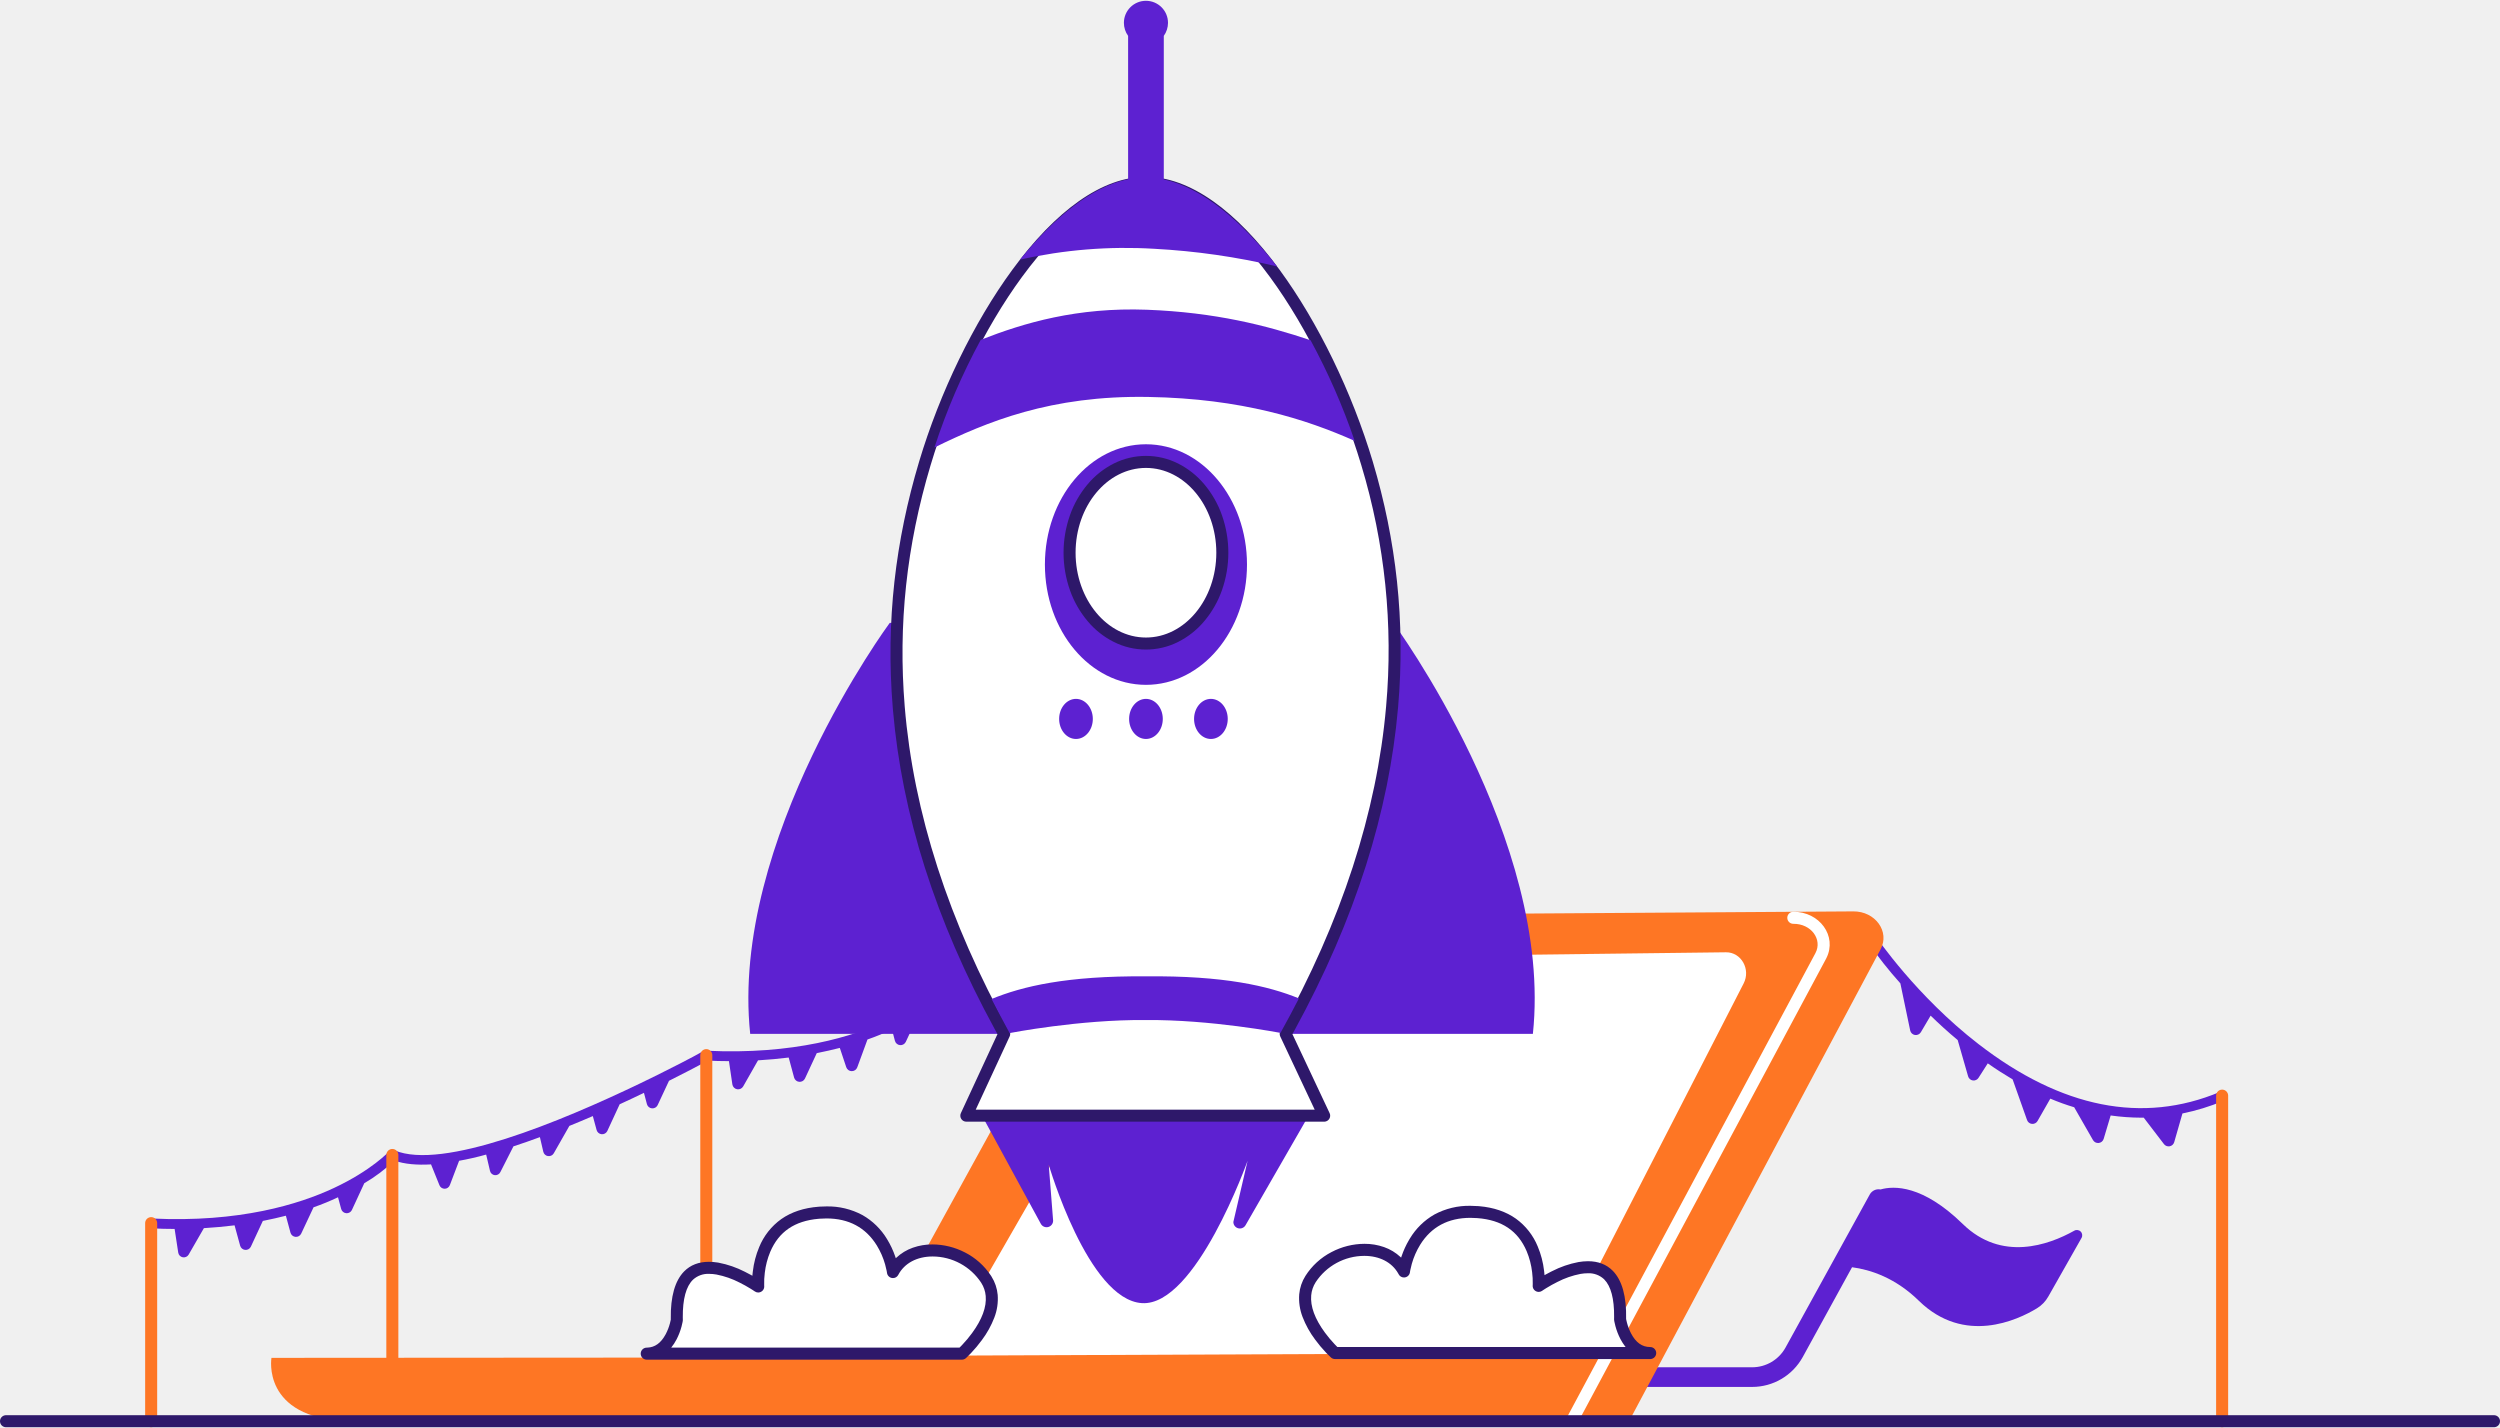
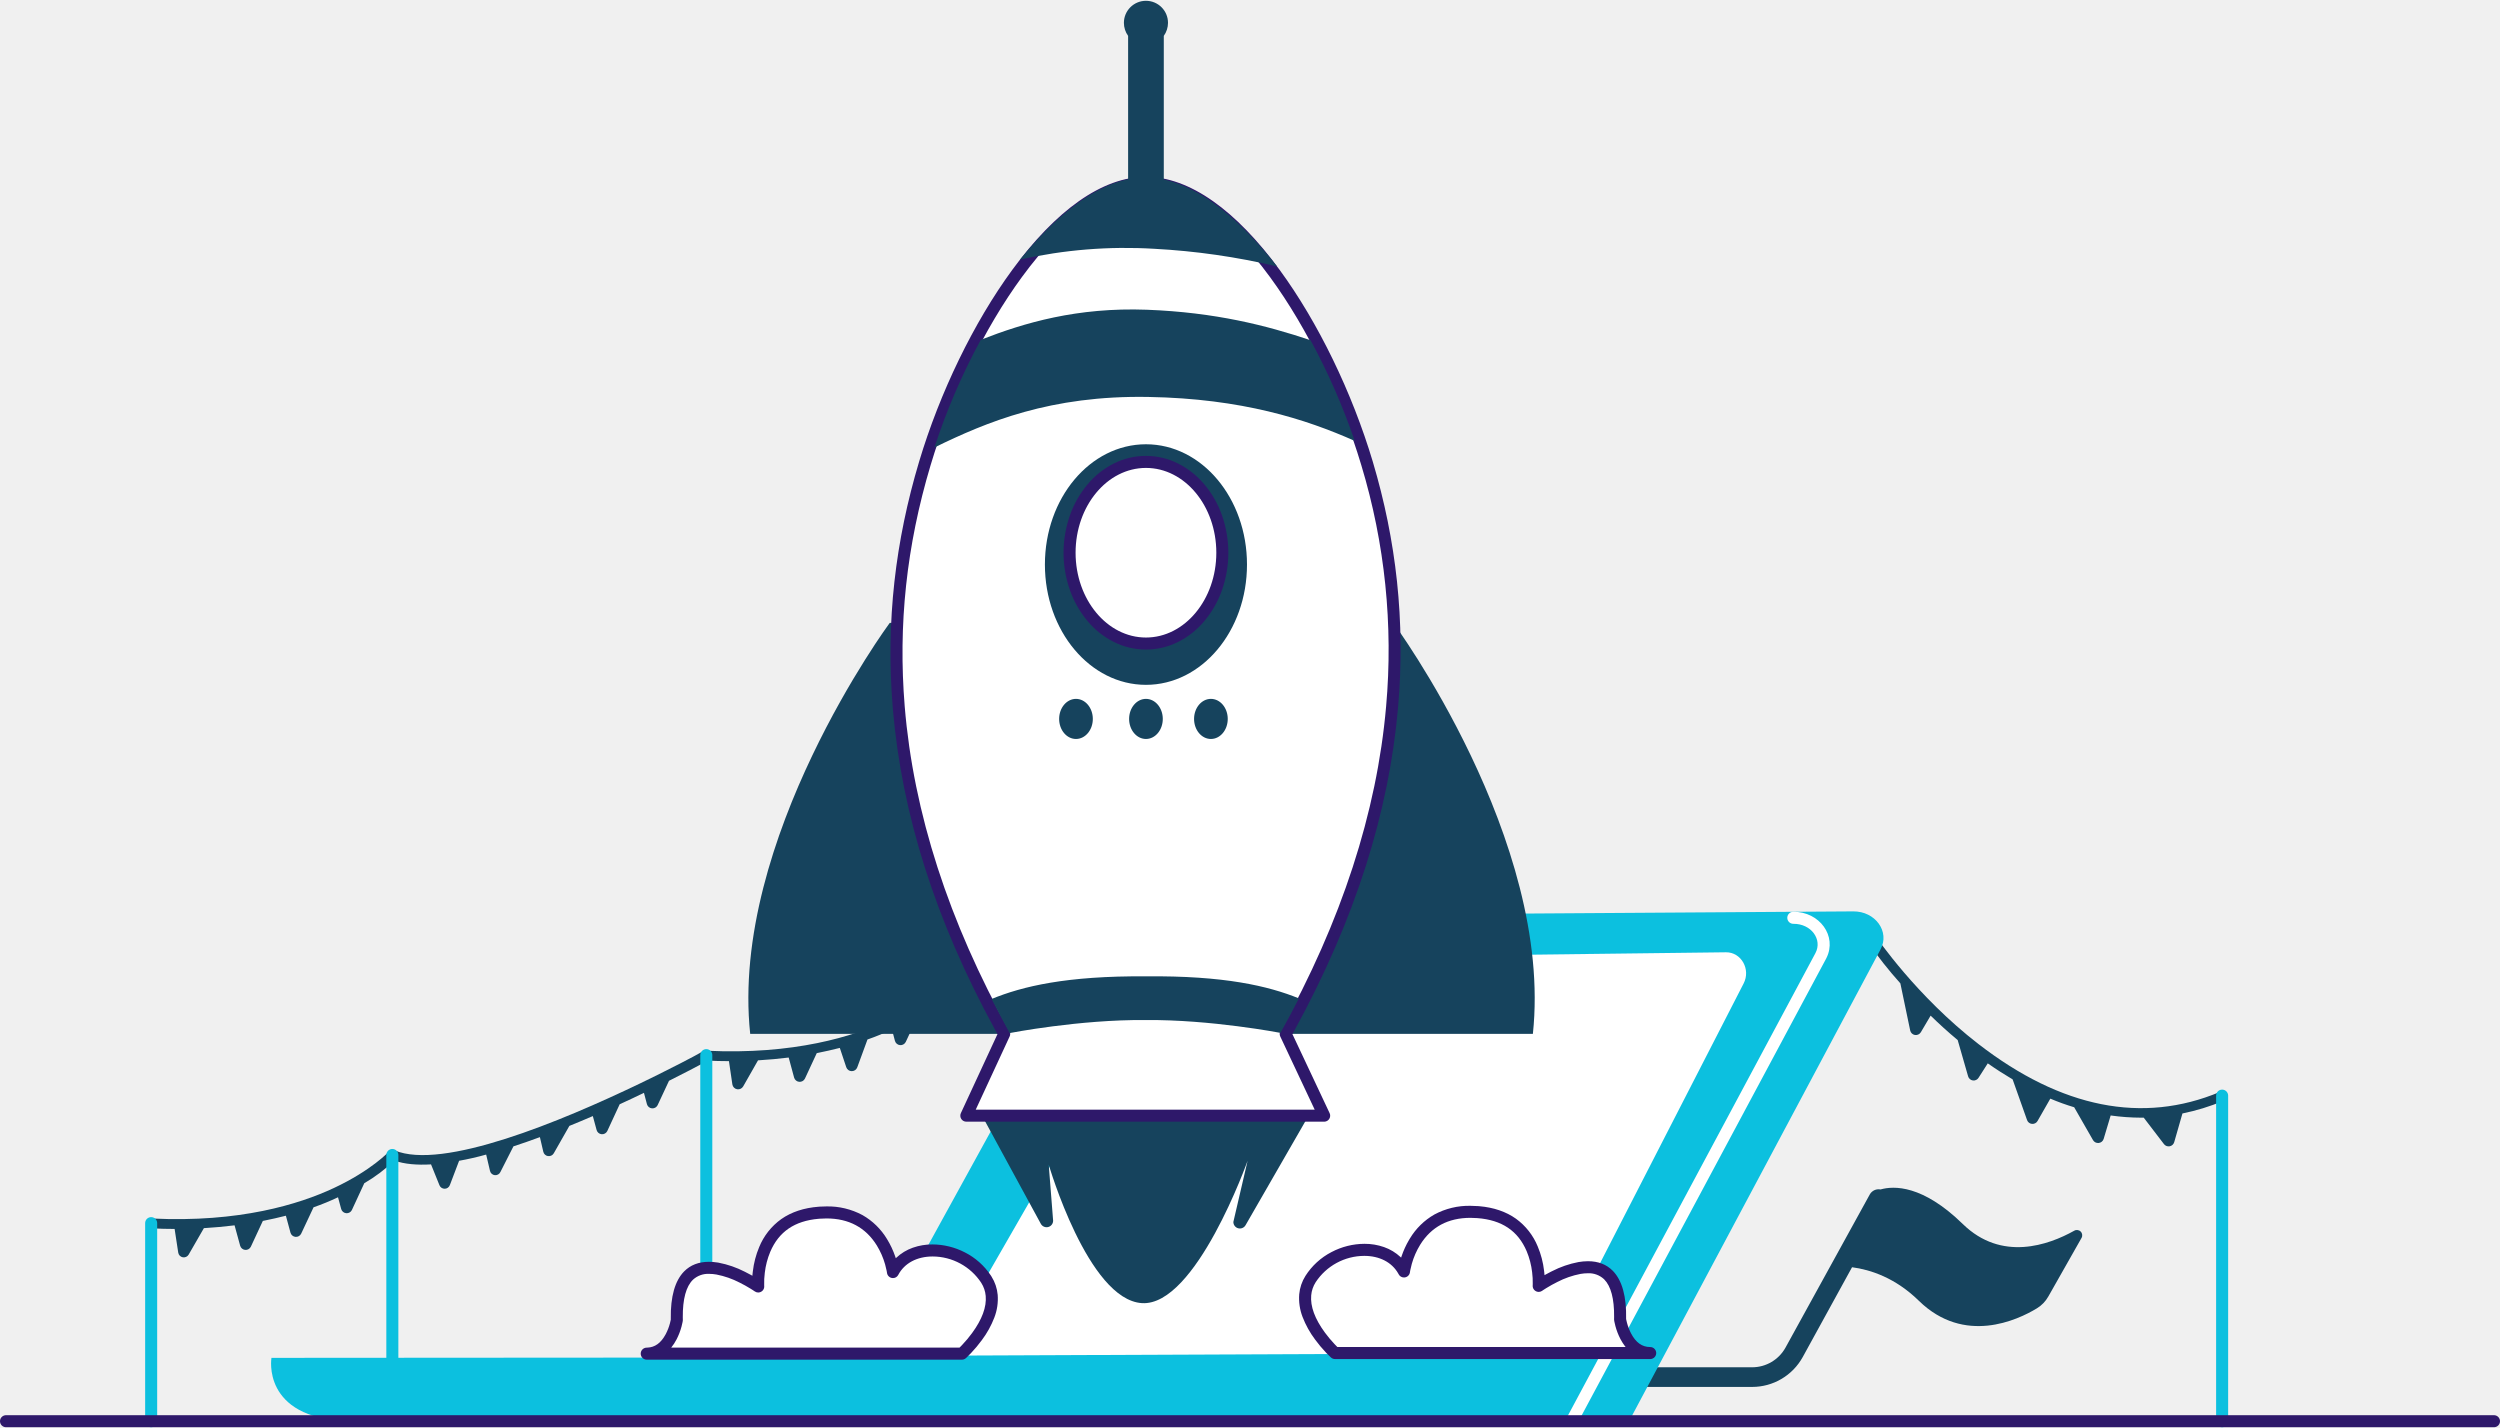
<svg xmlns="http://www.w3.org/2000/svg" viewBox="0 0 1247 711.9">
  <g id="product_launch_solid_II" data-name="product launch/solid_II" transform="translate(2.5)">
    <g id="product_launch_solid_II-2" data-name="product launch/solid_II" transform="translate(-3)">
      <g id="product_launch_solid_II-3" data-name="product launch_solid_II">
-         <path id="flag" d="M302.6,21.456c-12.7,7.1-36.2,15.6-55.6-3.4-20-19.5-34.3-19.1-41-17.2a5.036,5.036,0,0,0-5.3,2.4l-42.1,76.5a19.015,19.015,0,0,1-16.6,9.8H4.9a4.9,4.9,0,1,0,0,9.8H142a28.78,28.78,0,0,0,25.2-14.9l24.6-44.8c9.2,1.2,21.7,5.3,33.4,16.8,22.6,22,49.1,9.6,58.8,3.7a16.13,16.13,0,0,0,5.7-5.9l16.5-29.1A2.652,2.652,0,0,0,302.6,21.456Z" transform="translate(732.5 592.444)" fill="#5d21d1" />
+         <path id="flag" d="M302.6,21.456c-12.7,7.1-36.2,15.6-55.6-3.4-20-19.5-34.3-19.1-41-17.2a5.036,5.036,0,0,0-5.3,2.4l-42.1,76.5a19.015,19.015,0,0,1-16.6,9.8H4.9a4.9,4.9,0,1,0,0,9.8H142a28.78,28.78,0,0,0,25.2-14.9l24.6-44.8c9.2,1.2,21.7,5.3,33.4,16.8,22.6,22,49.1,9.6,58.8,3.7a16.13,16.13,0,0,0,5.7-5.9l16.5-29.1A2.652,2.652,0,0,0,302.6,21.456Z" transform="translate(732.5 592.444)" fill="#16435D" />
        <g id="flags" transform="translate(73 466)">
-           <path id="Path" d="M280.843,1.417a2.43,2.43,0,0,0-3.4-1.1c-.4.2-4.6,2.8-22.9,11.9l-8.4,4.1c-39.9,19.2-98.8,43.6-122.7,33.5a2.443,2.443,0,0,0-2.8.6c-.1.1-8.7,9.4-27.5,18.2-17.3,8.1-47.1,17.3-90.6,15.2a2.362,2.362,0,0,0-2.5,2.8,2.559,2.559,0,0,0,2.4,2.1c3.9.2,7.6.3,11.3.3l1.8,11.8a2.81,2.81,0,0,0,5.2,1l7.6-13.2c5.3-.3,10.4-.8,15.3-1.4l2.8,10.2a2.864,2.864,0,0,0,5.3.5l6-12.9c4.1-.8,7.9-1.7,11.5-2.6l2.3,8.5a2.864,2.864,0,0,0,5.3.5l6.2-13.2a122.609,122.609,0,0,0,12.2-5l1.6,5.9a2.864,2.864,0,0,0,5.3.5l6.2-13.4a80.144,80.144,0,0,0,15-11.3c5.1,1.8,11.3,2.3,18.3,1.9l4.2,10.4a2.778,2.778,0,0,0,5.2-.1l4.6-12.1c4.4-.8,8.9-1.8,13.5-3.1l1.9,8.1a2.76,2.76,0,0,0,5.2.6l6.5-12.8c4.4-1.4,8.8-3,13.2-4.6l1.7,7.3a2.833,2.833,0,0,0,5.2.8l7.8-13.7c3.9-1.6,7.8-3.2,11.7-4.9l1.9,7a2.864,2.864,0,0,0,5.3.5l6.2-13.4c4.2-1.9,8.2-3.8,12.1-5.7l1.5,5.7a2.864,2.864,0,0,0,5.3.5l5.7-12.2c15.5-7.8,18.4-9.6,19.9-10.4A3.181,3.181,0,0,0,280.843,1.417Z" transform="translate(0.857 57.983)" fill="#5d21d1" />
-           <path id="Path-2" data-name="Path" d="M123.443.2a2.443,2.443,0,0,0-2.8.6c-.1.1-8.7,9.4-27.5,18.2-17.3,8.1-47.1,17.3-90.6,15.2A2.362,2.362,0,0,0,.043,37a2.559,2.559,0,0,0,2.4,2.1c3.9.2,7.6.3,11.3.3l1.7,11.6a2.909,2.909,0,0,0,5.4,1l7.4-13c5.3-.3,10.4-.8,15.3-1.4l2.7,10a2.9,2.9,0,0,0,5.4.5l5.9-12.7c4.1-.8,7.9-1.7,11.5-2.6l3.2,9.6a2.915,2.915,0,0,0,5.5.1l5.1-13.9a122.609,122.609,0,0,0,12.2-5l1.5,5.7a2.9,2.9,0,0,0,5.4.5l6.1-13.1a80.144,80.144,0,0,0,15-11.3" transform="translate(277.357 23.9)" fill="#5d21d1" />
-           <path id="Path-3" data-name="Path" d="M179.077,79.877a2.39,2.39,0,0,0-3.2-1.4c-38.5,16.1-79,8-120.3-23.9-31.1-24-50.9-53.3-51.1-53.5a2.544,2.544,0,0,0-3.4-.7,2.544,2.544,0,0,0-.7,3.4,210.417,210.417,0,0,0,16.2,20.5l4.9,23.5a2.892,2.892,0,0,0,5.3.9l4.9-8.3c4.2,4.1,8.7,8.2,13.5,12.2l5.2,18.1a2.873,2.873,0,0,0,5.2.7l4.6-7.2c4.1,2.9,8.2,5.5,12.4,8l7.2,20.3a2.887,2.887,0,0,0,5.2.5l6.4-11.2a113.564,113.564,0,0,0,11.9,4.3l9.4,16.4a2.917,2.917,0,0,0,5.3-.6l3.5-11.7a112.468,112.468,0,0,0,15.3,1.1h1.2l10.1,13.2a2.913,2.913,0,0,0,5.1-1l4.1-14.3a109.057,109.057,0,0,0,20.2-6.2A2.469,2.469,0,0,0,179.077,79.877Z" transform="translate(858.823 0.223)" fill="#5d21d1" />
-           <path id="Path-4" data-name="Path" d="M3,0A3,3,0,0,1,5.995,2.824L6,3v98.8a3,3,0,0,1-5.995.176L0,101.8V3A3,3,0,0,1,3,0Z" transform="translate(-0.1 141.1)" fill="#fe7624" />
-           <path id="Path-5" data-name="Path" d="M3,0A3,3,0,0,1,5.995,2.824L6,3V134.2a3,3,0,0,1-5.995.176L0,134.2V3A3,3,0,0,1,3,0Z" transform="translate(120.2 107.1)" fill="#fe7624" />
-           <path id="Path-6" data-name="Path" d="M3,0A3,3,0,0,1,5.995,2.824L6,3V183.8a3,3,0,0,1-5.995.176L0,183.8V3A3,3,0,0,1,3,0Z" transform="translate(276.8 57.3)" fill="#fe7624" />
-           <path id="Path-7" data-name="Path" d="M3,0A3,3,0,0,1,5.995,2.824L6,3V165.4a3,3,0,0,1-5.995.176L0,165.4V3A3,3,0,0,1,3,0Z" transform="translate(1032.9 77.5)" fill="#fe7624" />
+           <path id="Path" d="M280.843,1.417a2.43,2.43,0,0,0-3.4-1.1c-.4.2-4.6,2.8-22.9,11.9l-8.4,4.1c-39.9,19.2-98.8,43.6-122.7,33.5a2.443,2.443,0,0,0-2.8.6c-.1.1-8.7,9.4-27.5,18.2-17.3,8.1-47.1,17.3-90.6,15.2a2.362,2.362,0,0,0-2.5,2.8,2.559,2.559,0,0,0,2.4,2.1c3.9.2,7.6.3,11.3.3l1.8,11.8a2.81,2.81,0,0,0,5.2,1l7.6-13.2c5.3-.3,10.4-.8,15.3-1.4l2.8,10.2a2.864,2.864,0,0,0,5.3.5l6-12.9c4.1-.8,7.9-1.7,11.5-2.6l2.3,8.5a2.864,2.864,0,0,0,5.3.5l6.2-13.2a122.609,122.609,0,0,0,12.2-5l1.6,5.9a2.864,2.864,0,0,0,5.3.5l6.2-13.4a80.144,80.144,0,0,0,15-11.3c5.1,1.8,11.3,2.3,18.3,1.9l4.2,10.4a2.778,2.778,0,0,0,5.2-.1l4.6-12.1c4.4-.8,8.9-1.8,13.5-3.1l1.9,8.1a2.76,2.76,0,0,0,5.2.6l6.5-12.8c4.4-1.4,8.8-3,13.2-4.6l1.7,7.3a2.833,2.833,0,0,0,5.2.8l7.8-13.7c3.9-1.6,7.8-3.2,11.7-4.9l1.9,7a2.864,2.864,0,0,0,5.3.5l6.2-13.4c4.2-1.9,8.2-3.8,12.1-5.7l1.5,5.7a2.864,2.864,0,0,0,5.3.5l5.7-12.2c15.5-7.8,18.4-9.6,19.9-10.4A3.181,3.181,0,0,0,280.843,1.417Z" transform="translate(0.857 57.983)" fill="#16435D" />
+           <path id="Path-2" data-name="Path" d="M123.443.2a2.443,2.443,0,0,0-2.8.6c-.1.1-8.7,9.4-27.5,18.2-17.3,8.1-47.1,17.3-90.6,15.2A2.362,2.362,0,0,0,.043,37a2.559,2.559,0,0,0,2.4,2.1c3.9.2,7.6.3,11.3.3l1.7,11.6a2.909,2.909,0,0,0,5.4,1l7.4-13c5.3-.3,10.4-.8,15.3-1.4l2.7,10a2.9,2.9,0,0,0,5.4.5l5.9-12.7c4.1-.8,7.9-1.7,11.5-2.6l3.2,9.6a2.915,2.915,0,0,0,5.5.1l5.1-13.9a122.609,122.609,0,0,0,12.2-5l1.5,5.7a2.9,2.9,0,0,0,5.4.5l6.1-13.1a80.144,80.144,0,0,0,15-11.3" transform="translate(277.357 23.9)" fill="#16435D" />
+           <path id="Path-3" data-name="Path" d="M179.077,79.877a2.39,2.39,0,0,0-3.2-1.4c-38.5,16.1-79,8-120.3-23.9-31.1-24-50.9-53.3-51.1-53.5a2.544,2.544,0,0,0-3.4-.7,2.544,2.544,0,0,0-.7,3.4,210.417,210.417,0,0,0,16.2,20.5l4.9,23.5a2.892,2.892,0,0,0,5.3.9l4.9-8.3c4.2,4.1,8.7,8.2,13.5,12.2l5.2,18.1a2.873,2.873,0,0,0,5.2.7l4.6-7.2c4.1,2.9,8.2,5.5,12.4,8l7.2,20.3a2.887,2.887,0,0,0,5.2.5l6.4-11.2a113.564,113.564,0,0,0,11.9,4.3l9.4,16.4a2.917,2.917,0,0,0,5.3-.6l3.5-11.7a112.468,112.468,0,0,0,15.3,1.1h1.2l10.1,13.2a2.913,2.913,0,0,0,5.1-1l4.1-14.3a109.057,109.057,0,0,0,20.2-6.2A2.469,2.469,0,0,0,179.077,79.877Z" transform="translate(858.823 0.223)" fill="#16435D" />
+           <path id="Path-4" data-name="Path" d="M3,0A3,3,0,0,1,5.995,2.824L6,3v98.8a3,3,0,0,1-5.995.176L0,101.8V3A3,3,0,0,1,3,0Z" transform="translate(-0.1 141.1)" fill="#0CC0DF" />
+           <path id="Path-5" data-name="Path" d="M3,0A3,3,0,0,1,5.995,2.824L6,3V134.2a3,3,0,0,1-5.995.176L0,134.2V3A3,3,0,0,1,3,0Z" transform="translate(120.2 107.1)" fill="#0CC0DF" />
+           <path id="Path-6" data-name="Path" d="M3,0A3,3,0,0,1,5.995,2.824L6,3V183.8a3,3,0,0,1-5.995.176L0,183.8V3A3,3,0,0,1,3,0Z" transform="translate(276.8 57.3)" fill="#0CC0DF" />
+           <path id="Path-7" data-name="Path" d="M3,0A3,3,0,0,1,5.995,2.824L6,3V165.4a3,3,0,0,1-5.995.176L0,165.4V3A3,3,0,0,1,3,0Z" transform="translate(1032.9 77.5)" fill="#0CC0DF" />
        </g>
        <g id="laptop_1_" transform="translate(135 454)">
-           <path id="laptop" d="M789.19,0l-362,2.4a14.982,14.982,0,0,0-13.4,7.6L296.99,222.5l-296.8.2s-5.1,29.8,37.6,31.6l640-.8L802.79,19C807.59,10.1,800.19-.1,789.19,0Z" transform="translate(0.71 0.599)" fill="#fe7624" />
+           <path id="laptop" d="M789.19,0l-362,2.4a14.982,14.982,0,0,0-13.4,7.6L296.99,222.5l-296.8.2s-5.1,29.8,37.6,31.6l640-.8L802.79,19C807.59,10.1,800.19-.1,789.19,0Z" transform="translate(0.71 0.599)" fill="#0CC0DF" />
          <path id="screen" d="M0,201.2l305.7-1.3L400.3,15.6C404,8.5,399.1-.1,391.5,0L113.7,3.4Z" transform="translate(334.9 20.999)" fill="#fff" />
          <path id="Path-8" data-name="Path" d="M113.074,0c13.1-.117,22.03,12.112,16.543,23.084l-.171.332-123.8,231.3a3,3,0,0,1-5.371-2.668l.081-.164L124.148,20.6c3.584-6.788-2.091-14.68-11.02-14.6a3,3,0,1,1-.054-6Z" transform="translate(646.899 0.799)" fill="#fff" />
        </g>
        <g id="rocket_3_" transform="translate(373)">
-           <path id="Path-9" data-name="Path" d="M0,0,33.5,61.6A3.267,3.267,0,0,0,39.6,60L37.4,32S57,99.4,83.9,101.1s52.7-71,52.7-71l-7.1,30.5a3.255,3.255,0,0,0,6.1,1.6L171.4,0" transform="translate(113.2 548.9)" fill="#5d21d1" />
-           <path id="Path-10" data-name="Path" d="M70.517,2.3s-79.9,108.2-69.6,205h176.3V0Z" transform="translate(0.783 308.4)" fill="#5d21d1" />
-           <path id="Path-11" data-name="Path" d="M106.7,2.3s79.9,108.2,69.6,205H0V0Z" transform="translate(215.8 308.4)" fill="#5d21d1" />
+           <path id="Path-9" data-name="Path" d="M0,0,33.5,61.6A3.267,3.267,0,0,0,39.6,60L37.4,32S57,99.4,83.9,101.1s52.7-71,52.7-71l-7.1,30.5a3.255,3.255,0,0,0,6.1,1.6L171.4,0" transform="translate(113.2 548.9)" fill="#16435D" />
+           <path id="Path-10" data-name="Path" d="M70.517,2.3s-79.9,108.2-69.6,205h176.3V0Z" transform="translate(0.783 308.4)" fill="#16435D" />
+           <path id="Path-11" data-name="Path" d="M106.7,2.3s79.9,108.2,69.6,205H0V0Z" transform="translate(215.8 308.4)" fill="#16435D" />
          <path id="Path-12" data-name="Path" d="M194.114,424.5c67.7-121.7,60.3-218.3,40.6-284.5-19.8-66.2-66.2-140-110.3-140s-90.5,73.8-110.3,140-28.1,162.8,39.6,284.5l-18.9,40.8h178.5l-19.2-40.8Z" transform="translate(74.686 91.2)" fill="#fff" />
          <path id="Path_2_" d="M216.327,471.3H37.826a3,3,0,0,1-2.722-4.262L53.364,427.62l-1.126-2.046c-7.471-13.66-14.229-27.458-20.086-41.011a427.659,427.659,0,0,1-15.069-40.2A379.514,379.514,0,0,1,6.847,304.935a348.758,348.758,0,0,1-5.589-38.674l-.133-1.579C.25,254.036-.117,243.316.033,232.821c.148-10.3.8-20.707,1.936-30.93,1.113-10.008,2.726-20.159,4.8-30.169,2.02-9.771,4.539-19.723,7.487-29.581,10.374-34.684,27.32-69.58,46.492-95.739,10.9-14.871,22.071-26.393,33.2-34.245C105.387,4.09,116.651,0,127.427,0S149.466,4.09,160.9,12.157c11.134,7.852,22.305,19.373,33.2,34.245,19.173,26.16,36.119,61.056,46.493,95.743,2.913,9.789,5.4,19.7,7.378,29.46,2.029,9.986,3.6,20.131,4.669,30.154,1.091,10.231,1.695,20.656,1.793,30.986.1,10.523-.321,21.274-1.252,31.955a350.841,350.841,0,0,1-5.652,38.993,383.143,383.143,0,0,1-10.354,39.789,432.855,432.855,0,0,1-15.239,40.608c-5.923,13.694-12.756,27.64-20.309,41.449l-1.142,2.073,18.548,39.413a2.956,2.956,0,0,1-.138,2.814,2.99,2.99,0,0,1-2.4,1.459ZM127.427,6c-9.664,0-19.943,3.853-30.551,11.451-10.439,7.477-20.967,18.41-31.291,32.5C46.8,75.575,30.186,109.8,20,143.86,7.974,184.069,3.756,223.43,7.1,264.192c4.344,52.886,21.921,107.34,52.244,161.85a3.008,3.008,0,0,1,.1,2.719L42.521,465.3H211.6l-17.186-36.523a2.992,2.992,0,0,1,0-2.552l.094-.183c30.375-54.6,48.109-109.063,52.709-161.865A317.74,317.74,0,0,0,234.852,143.86c-10.186-34.055-26.8-68.284-45.583-93.911-10.325-14.087-20.853-25.02-31.292-32.5C147.369,9.853,137.091,6,127.427,6Z" transform="translate(71.674 88.2)" fill="#2e186a" />
-           <ellipse id="Oval" cx="50.4" cy="60" rx="50.4" ry="60" transform="translate(148.7 221.6)" fill="#5d21d1" />
-           <ellipse id="Oval-2" data-name="Oval" cx="8.4" cy="10" rx="8.4" ry="10" transform="translate(190.7 348.6)" fill="#5d21d1" />
-           <ellipse id="Oval-3" data-name="Oval" cx="8.4" cy="10" rx="8.4" ry="10" transform="translate(223.1 348.6)" fill="#5d21d1" />
-           <ellipse id="Oval-4" data-name="Oval" cx="8.4" cy="10" rx="8.4" ry="10" transform="translate(155.8 348.6)" fill="#5d21d1" />
+           <ellipse id="Oval" cx="50.4" cy="60" rx="50.4" ry="60" transform="translate(148.7 221.6)" fill="#16435D" />
+           <ellipse id="Oval-2" data-name="Oval" cx="8.4" cy="10" rx="8.4" ry="10" transform="translate(190.7 348.6)" fill="#16435D" />
+           <ellipse id="Oval-3" data-name="Oval" cx="8.4" cy="10" rx="8.4" ry="10" transform="translate(223.1 348.6)" fill="#16435D" />
+           <ellipse id="Oval-4" data-name="Oval" cx="8.4" cy="10" rx="8.4" ry="10" transform="translate(155.8 348.6)" fill="#16435D" />
          <ellipse id="Oval-5" data-name="Oval" cx="38.1" cy="45.3" rx="38.1" ry="45.3" transform="translate(161 230.4)" fill="#fff" />
          <path id="Oval_2_" d="M41.1,96.6a35.71,35.71,0,0,1-16.051-3.81A41.224,41.224,0,0,1,11.991,82.414,49.391,49.391,0,0,1,3.212,67.057a56.369,56.369,0,0,1,0-37.514,49.393,49.393,0,0,1,8.779-15.358A41.225,41.225,0,0,1,25.049,3.81a35.713,35.713,0,0,1,32.1,0A41.223,41.223,0,0,1,70.209,14.186a49.393,49.393,0,0,1,8.778,15.358,56.371,56.371,0,0,1,0,37.514,49.391,49.391,0,0,1-8.778,15.357A41.223,41.223,0,0,1,57.151,92.79,35.71,35.71,0,0,1,41.1,96.6ZM41.1,6C21.746,6,6,24.976,6,48.3S21.746,90.6,41.1,90.6,76.2,71.625,76.2,48.3,60.455,6,41.1,6Z" transform="translate(158 227.4)" fill="#2e186a" />
-           <path id="Path-13" data-name="Path" d="M71.7,89.1V17.5A11.2,11.2,0,0,0,73.8,11a11,11,0,0,0-22,0,11.2,11.2,0,0,0,2.1,6.5V89c-18.5,3.8-37,19.3-53.9,40.1a239.042,239.042,0,0,1,67-5.4,345.825,345.825,0,0,1,61.2,8.8C110.7,110.1,91.1,93.3,71.7,89.1Z" transform="translate(136.3 0.4)" fill="#5d21d1" />
-           <path id="Path-14" data-name="Path" d="M187.6,15.343c-22.1-7.4-47.5-13.9-81.6-15.2-34.8-1.3-61.2,6.5-82.9,15A320.817,320.817,0,0,0,0,68.843c26-12.7,57.9-26.1,106.8-25.2,46.5.8,78.5,11.1,102.8,21.9A322.659,322.659,0,0,0,187.6,15.343Z" transform="translate(93.6 154.357)" fill="#5d21d1" />
-           <path id="Path-15" data-name="Path" d="M144.1,28.222c3.2-5.8,6.3-11.5,9.2-17.2C138,4.822,116-.378,76.9.022c-39.5-.3-61.6,5-76.9,11.3,2.9,5.6,5.9,11.3,9,17,0,0,34.7-6.8,67.8-6.5C109.4,21.522,144.1,28.222,144.1,28.222Z" transform="translate(122.1 486.978)" fill="#5d21d1" />
+           <path id="Path-13" data-name="Path" d="M71.7,89.1V17.5A11.2,11.2,0,0,0,73.8,11a11,11,0,0,0-22,0,11.2,11.2,0,0,0,2.1,6.5V89c-18.5,3.8-37,19.3-53.9,40.1a239.042,239.042,0,0,1,67-5.4,345.825,345.825,0,0,1,61.2,8.8C110.7,110.1,91.1,93.3,71.7,89.1Z" transform="translate(136.3 0.4)" fill="#16435D" />
+           <path id="Path-14" data-name="Path" d="M187.6,15.343c-22.1-7.4-47.5-13.9-81.6-15.2-34.8-1.3-61.2,6.5-82.9,15A320.817,320.817,0,0,0,0,68.843c26-12.7,57.9-26.1,106.8-25.2,46.5.8,78.5,11.1,102.8,21.9A322.659,322.659,0,0,0,187.6,15.343Z" transform="translate(93.6 154.357)" fill="#16435D" />
+           <path id="Path-15" data-name="Path" d="M144.1,28.222c3.2-5.8,6.3-11.5,9.2-17.2C138,4.822,116-.378,76.9.022c-39.5-.3-61.6,5-76.9,11.3,2.9,5.6,5.9,11.3,9,17,0,0,34.7-6.8,67.8-6.5C109.4,21.522,144.1,28.222,144.1,28.222Z" transform="translate(122.1 486.978)" fill="#16435D" />
        </g>
        <g id="clouds" transform="translate(320 601)">
          <path id="cloud_1_" d="M172.136,70.439H14.936s-22.6-20.3-12.2-36.9,37.7-20.6,46.6-3.8c0,0,3.9-32.1,36.8-29.6,33,2.5,30.4,36.8,30.4,36.8s41.7-29.5,40.6,16.6C157.036,53.439,159.636,70.439,172.136,70.439Z" transform="translate(331.464 3.461)" fill="#fff" />
          <path id="cloud_2_" d="M175.139,76.442H17.939a3,3,0,0,1-2.005-.769c-.308-.277-.983-.9-2.045-2l-.46-.481A66.383,66.383,0,0,1,8.05,66.764a46.6,46.6,0,0,1-6.3-11.352A26.03,26.03,0,0,1,.09,44.125,20.621,20.621,0,0,1,3.2,34.949,33.746,33.746,0,0,1,16.189,23.075a35.576,35.576,0,0,1,16.427-4.118,28.994,28.994,0,0,1,9.79,1.63,23.209,23.209,0,0,1,8.24,5l.268.261.226-.684A43.553,43.553,0,0,1,54.9,16.952l.4-.66A33.763,33.763,0,0,1,67.522,4.331,36.426,36.426,0,0,1,85.5,0c1.257,0,2.558.05,3.867.15L89.9.193c7.2.621,13.363,2.725,18.317,6.252a32.045,32.045,0,0,1,10.847,13.848,44.6,44.6,0,0,1,3.162,12.092c.09.741.164,1.47.219,2.167l0,.046.633-.356c.752-.419,1.532-.836,2.319-1.237l.8-.4a48.739,48.739,0,0,1,13.146-4.54,28.565,28.565,0,0,1,4.791-.43c5.1,0,9.257,1.613,12.372,4.794,4.641,4.741,6.874,12.811,6.636,23.985l.016.1.08.417c.088.433.206.928.341,1.433a25.984,25.984,0,0,0,2,5.211c2.4,4.623,5.528,6.87,9.563,6.87l.2.005a3,3,0,0,1,0,5.989l-.2.005ZM32.538,24.973A29.105,29.105,0,0,0,8.281,38.134a14.48,14.48,0,0,0-2.215,6.529c-.492,5.46,1.8,11.7,6.825,18.554a60.344,60.344,0,0,0,4.891,5.845c.354.374.714.743,1.1,1.128l.254.25H162.912l-.373-.472a24.417,24.417,0,0,1-2.107-3.29l-.18-.342a31.976,31.976,0,0,1-2.466-6.417c-.2-.729-.366-1.464-.491-2.124l-.034-.185c-.032-.177-.058-.339-.077-.481l-.021-.158-.02-.223,0-.355,0-.1.016-.92c.08-9-1.581-15.282-4.936-18.671l-.187-.184a11.135,11.135,0,0,0-8.013-2.878,21.913,21.913,0,0,0-3.666.334,42.825,42.825,0,0,0-11.5,4.006c-1.867.923-3.721,1.951-5.509,3.057-.334.207-.665.416-.985.622l-.7.459-.534.363a2.962,2.962,0,0,1-1.582.464,3.047,3.047,0,0,1-2.225-.978,2.951,2.951,0,0,1-.777-2.256l.013-.247.016-.439a40.1,40.1,0,0,0-.31-5.916,38.651,38.651,0,0,0-2.725-10.467C109.2,12.461,101.142,7.059,88.911,6.133,87.747,6.044,86.6,6,85.487,6,74.366,6,65.925,10.525,60.4,19.452a37.789,37.789,0,0,0-4.148,9.472c-.309,1.074-.562,2.119-.751,3.108-.077.4-.123.678-.149.841l-.058.407a2.971,2.971,0,0,1-2.976,2.465,2.936,2.936,0,0,1-2.627-1.6l-.228-.415C46.3,28.165,40.136,24.972,32.538,24.973Z" transform="translate(328.461 0.459)" fill="#2e186a" />
          <path id="cloud" d="M0,70.439H157.2s22.6-20.3,12.2-36.9-37.7-20.6-46.6-3.8c0,0-3.9-32.1-36.8-29.6-33,2.5-30.4,36.8-30.4,36.8S13.9,7.439,15,53.539C15.1,53.439,12.5,70.339,0,70.439Z" transform="translate(3.1 3.761)" fill="#fff" />
          <path id="cloud_2_2" data-name="cloud_2_" d="M160.2,76.442H3a3,3,0,0,1-.023-6l.311-.007c3.8-.143,6.782-2.294,9.1-6.577l.173-.326a25.893,25.893,0,0,0,2-5.188c.159-.589.294-1.166.39-1.668L15,56.41l-.008-.46c-.167-10.962,2.081-18.888,6.681-23.558,3.111-3.158,7.261-4.76,12.337-4.76a28.138,28.138,0,0,1,4.341.356l.45.074A48.741,48.741,0,0,1,51.942,32.6c1.04.514,2.09,1.066,3.119,1.639l.632.356.049-.573c.035-.384.071-.739.11-1.084l.065-.555a44.6,44.6,0,0,1,3.162-12.092A32,32,0,0,1,70.1,6.323C75.144,2.784,81.427.707,88.773.15l.551-.04C90.443.037,91.558,0,92.639,0a36.428,36.428,0,0,1,17.978,4.331,33.763,33.763,0,0,1,12.226,11.962A43.192,43.192,0,0,1,127,25.167l.226.684.269-.261a23.209,23.209,0,0,1,8.24-5,28.993,28.993,0,0,1,9.789-1.631,35.584,35.584,0,0,1,16.142,3.969A33.9,33.9,0,0,1,174.58,34.384l.362.565a20.62,20.62,0,0,1,3.107,9.176,26.032,26.032,0,0,1-1.66,11.287,46.59,46.59,0,0,1-6.3,11.352,66.29,66.29,0,0,1-5.378,6.429c-1.123,1.183-1.9,1.921-2.26,2.256l-.246.224A2.991,2.991,0,0,1,160.2,76.442ZM34.117,33.643A11.135,11.135,0,0,0,26.1,36.52c-3.481,3.34-5.2,9.684-5.124,18.854l.014.912.006.12,0,.344-.021.223-.02.158c-.013.089-.029.194-.048.306l-.065.358c-.123.646-.293,1.377-.491,2.114A31.931,31.931,0,0,1,17.886,66.3a24.194,24.194,0,0,1-2.672,4.11l-.023.028H159c.17-.166.344-.339.517-.515l.551-.564.287-.3a60.353,60.353,0,0,0,4.891-5.845c5.02-6.852,7.316-13.095,6.825-18.554a14.481,14.481,0,0,0-2.215-6.529A29.1,29.1,0,0,0,145.6,24.973c-7.81,0-14.061,3.343-17.15,9.173l-.087.155a2.9,2.9,0,0,1-2.54,1.443,2.985,2.985,0,0,1-3-2.641l-.049-.337-.131-.734c-.19-.989-.443-2.034-.751-3.108a37.789,37.789,0,0,0-4.148-9.472C112.214,10.525,103.772,6,92.651,6c-1.108,0-2.26.045-3.424.133l-.523.043C76.762,7.219,68.876,12.607,64.6,22.646a38.65,38.65,0,0,0-2.725,10.467,39.173,39.173,0,0,0-.3,6.251l.026.517a2.944,2.944,0,0,1-.839,2.145,3.056,3.056,0,0,1-2.171.921,2.972,2.972,0,0,1-1.722-.558l-.394-.269-.7-.459-.074-.048-.237-.152-.673-.422c-1.783-1.1-3.636-2.132-5.508-3.057a42.824,42.824,0,0,0-11.5-4.006A21.906,21.906,0,0,0,34.117,33.643Z" transform="translate(0.1 0.759)" fill="#2e186a" />
        </g>
        <path id="line" d="M1244,0a3,3,0,0,1,.176,5.995L1244,6H3A3,3,0,0,1,2.824.005L3,0Z" transform="translate(0.5 705.9)" fill="#2e186a" />
      </g>
    </g>
  </g>
</svg>
